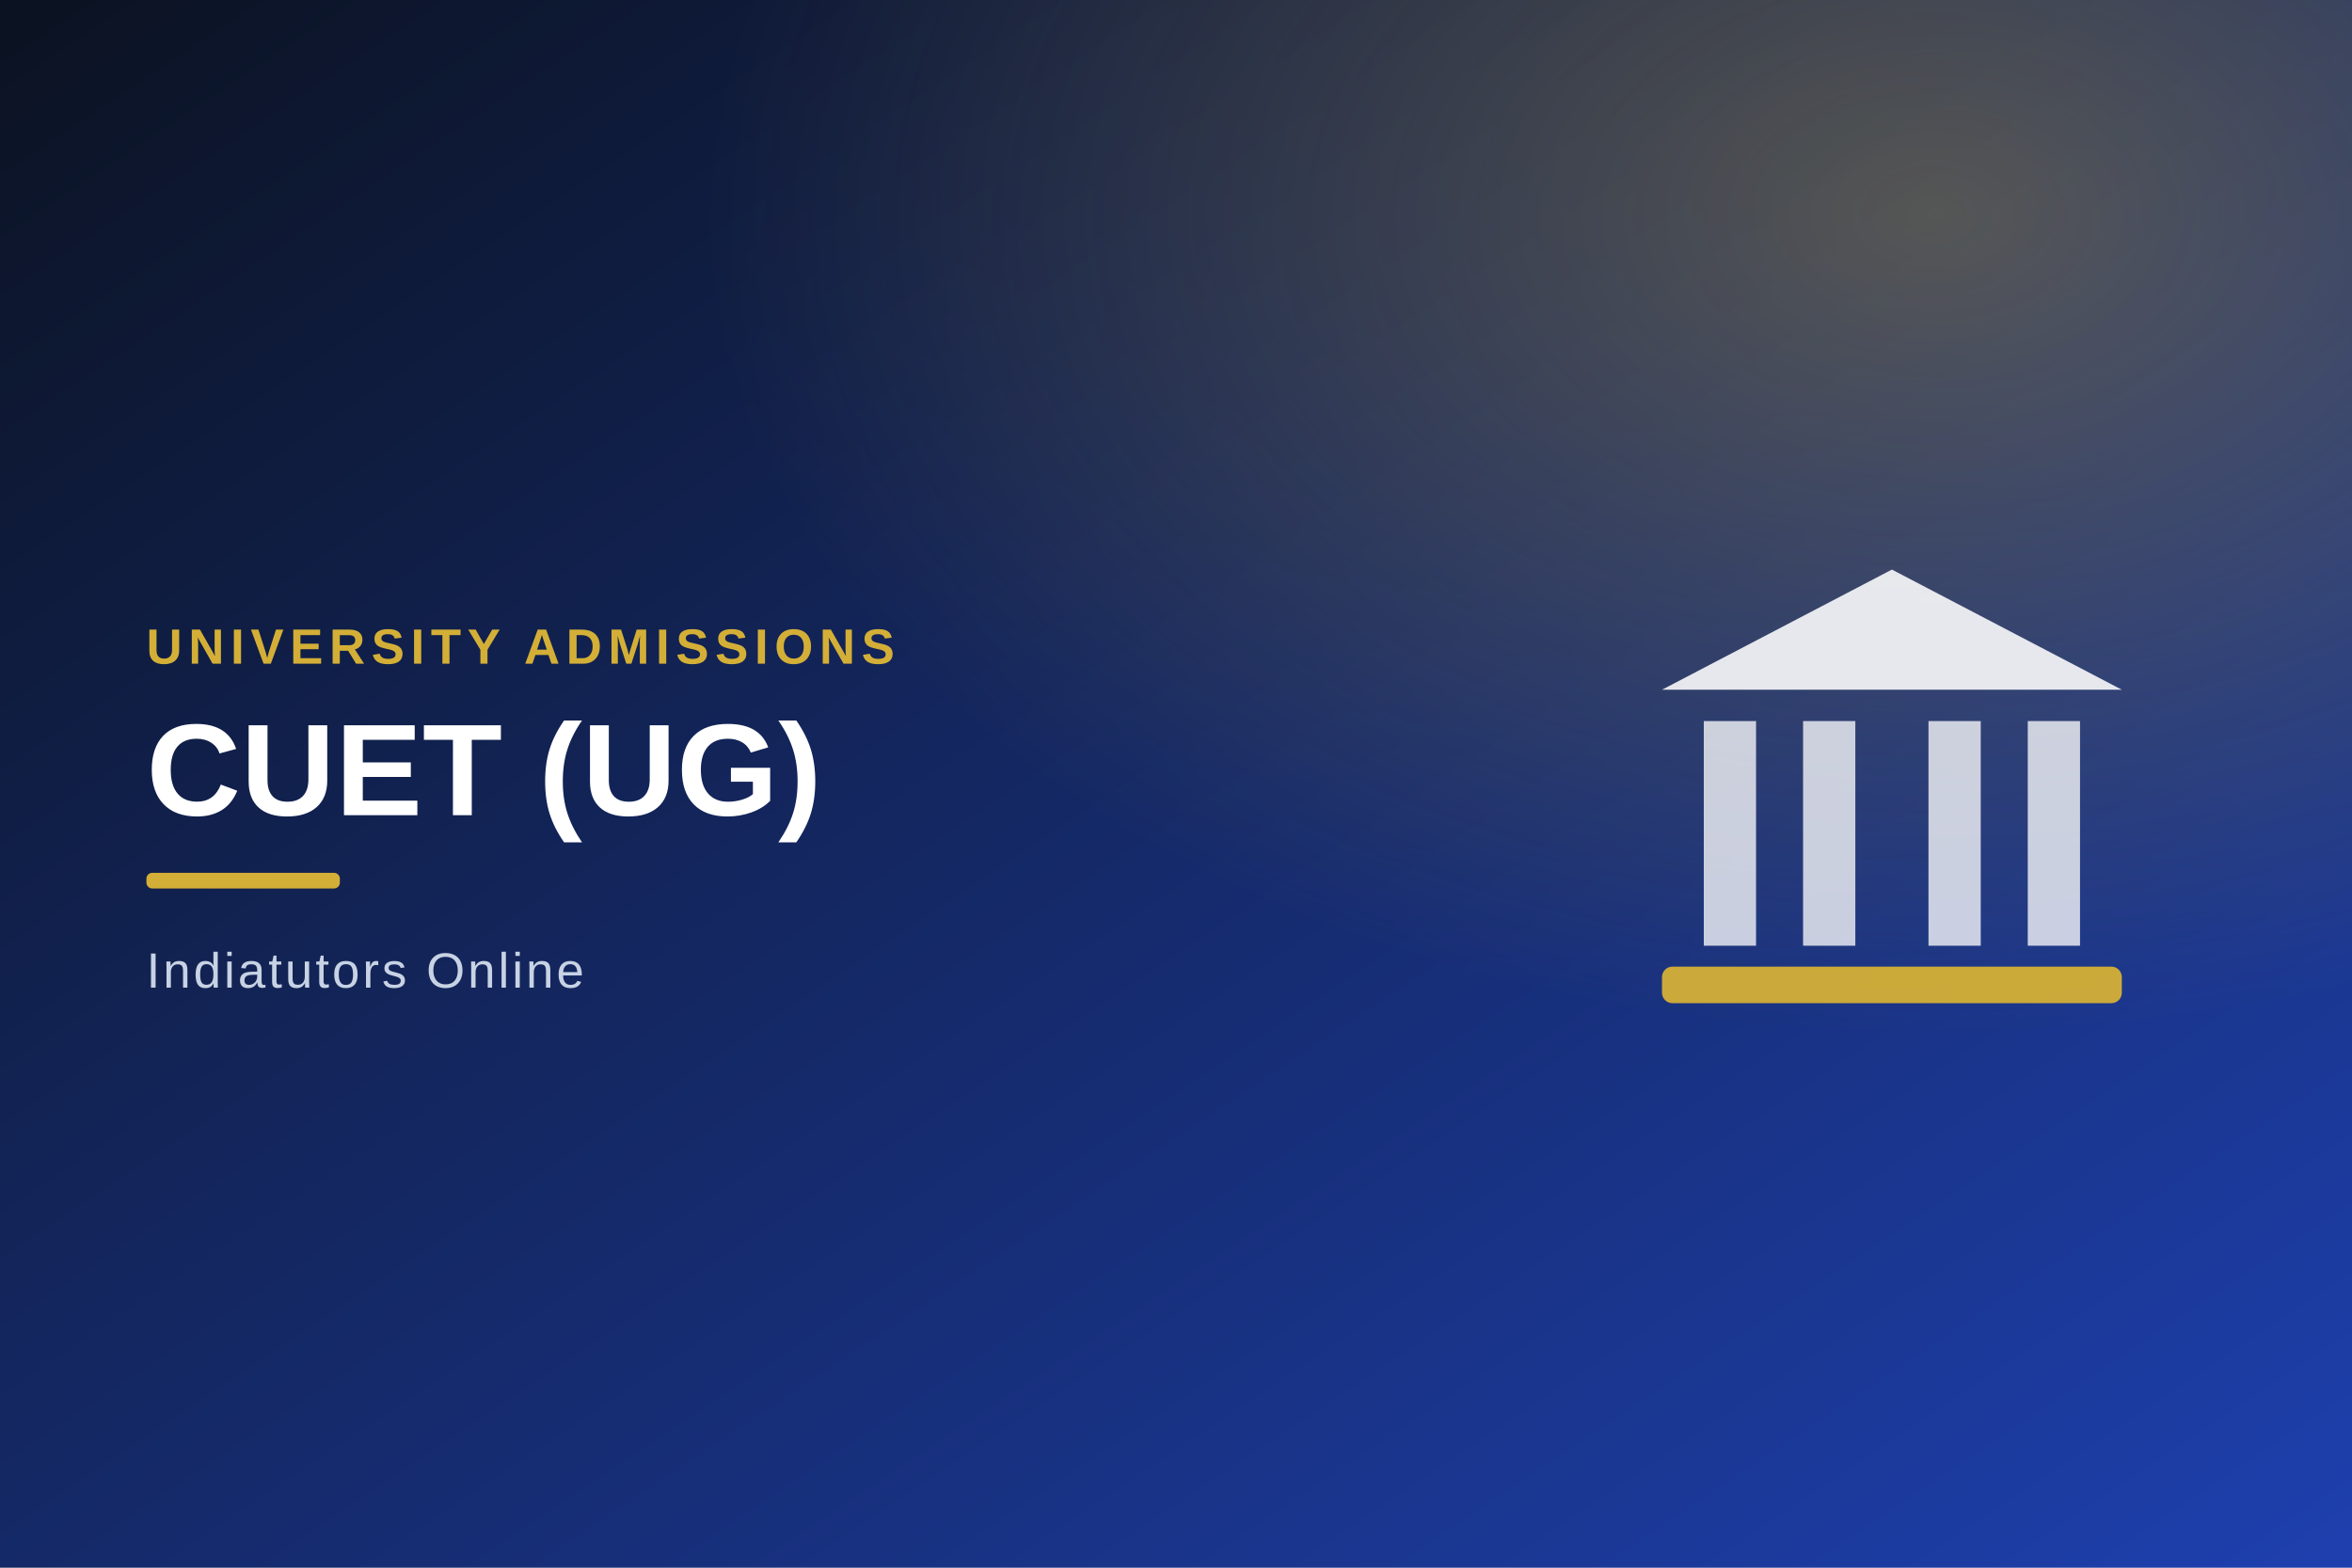
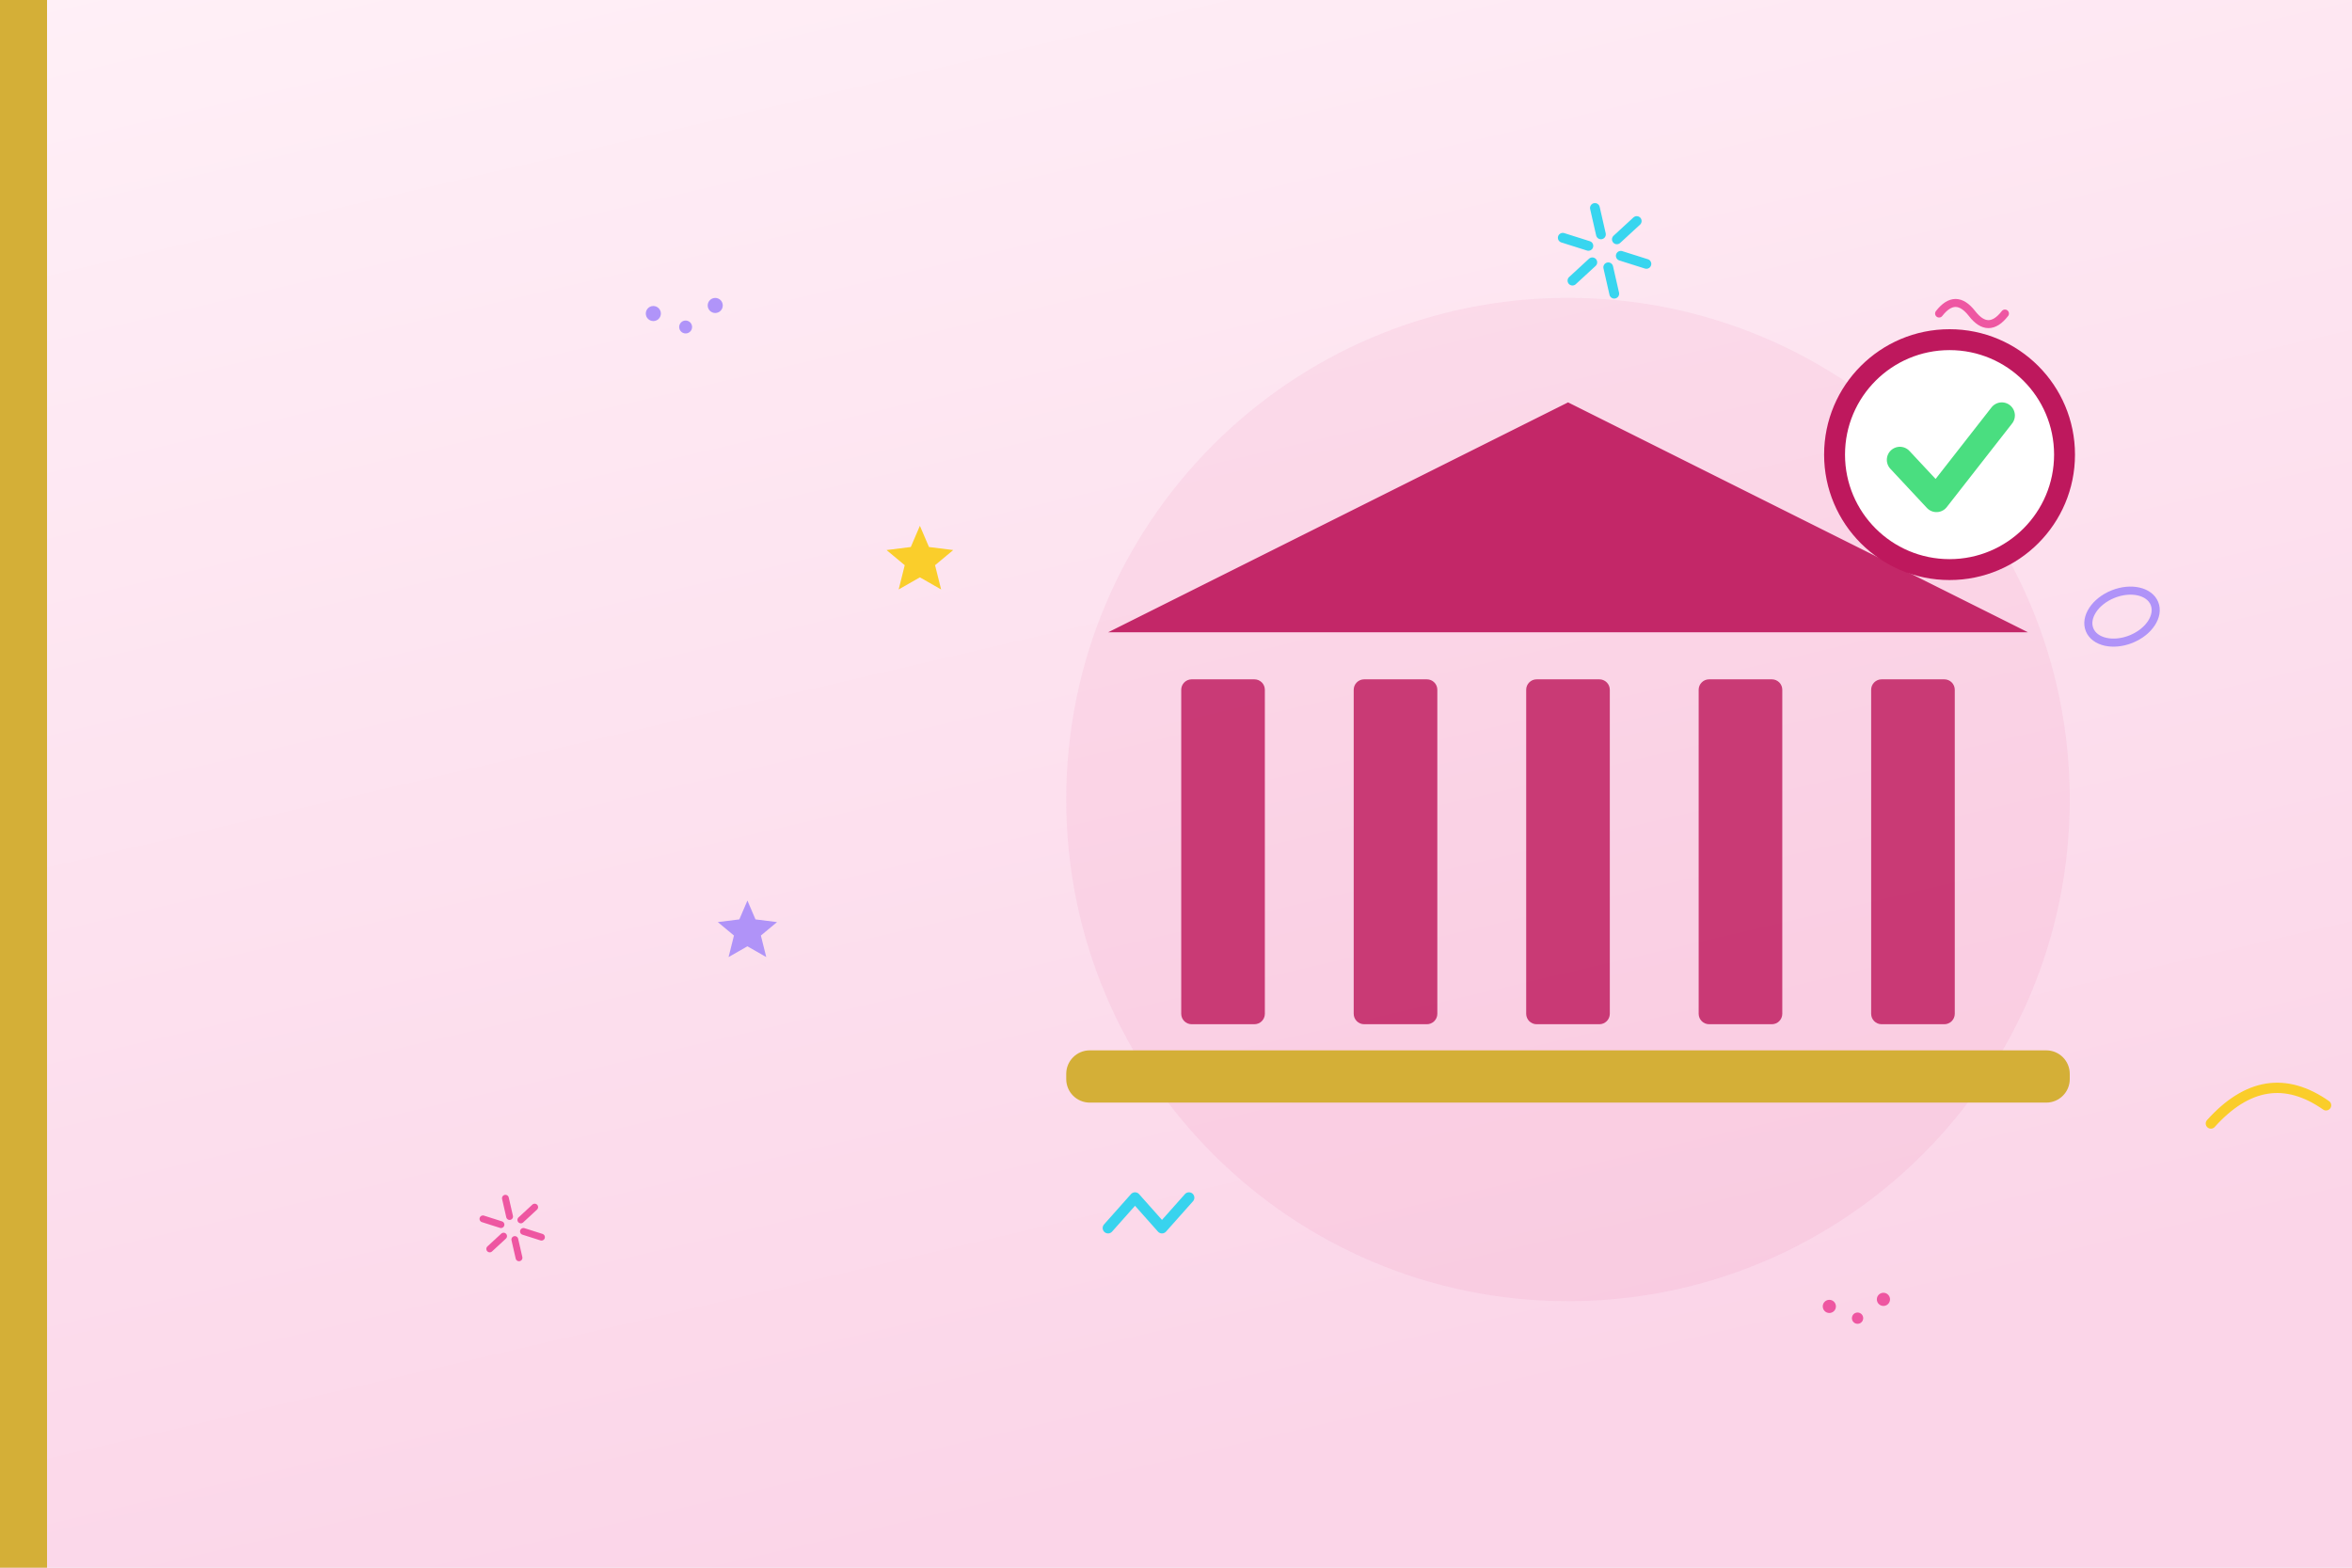
- <svg xmlns="http://www.w3.org/2000/svg" width="1200" height="800" viewBox="0 0 1200 800">
+ <svg xmlns="http://www.w3.org/2000/svg" width="1200" height="800" viewBox="0 0 900 600" preserveAspectRatio="xMidYMid slice">
  <defs>
-     <linearGradient id="bg" x1="0" y1="0" x2="1" y2="1">
-       <stop offset="0%" stop-color="#0B1220" />
-       <stop offset="100%" stop-color="#1E40AF" />
+     <linearGradient id="bg" x1="0" y1="0" x2="0.35" y2="1">
+       <stop offset="0%" stop-color="#FFF0F7" />
+       <stop offset="100%" stop-color="#FBD5E8" />
    </linearGradient>
-     <radialGradient id="glow" cx="82%" cy="14%" r="52%">
-       <stop offset="0%" stop-color="#D4AF37" stop-opacity=".34" />
-       <stop offset="100%" stop-color="#D4AF37" stop-opacity="0" />
-     </radialGradient>
  </defs>
-   <rect width="1200" height="800" fill="url(#bg)" />
-   <rect width="1200" height="800" fill="url(#glow)" />
-   <g transform="translate(805.3,240.0) scale(1.333)" opacity=".95">
-     <polygon points="120,38 208,84 32,84" fill="#fff" opacity=".92" />
-     <rect x="48" y="96" width="20" height="86" fill="#fff" opacity=".8" />
-     <rect x="86" y="96" width="20" height="86" fill="#fff" opacity=".8" />
-     <rect x="134" y="96" width="20" height="86" fill="#fff" opacity=".8" />
-     <rect x="172" y="96" width="20" height="86" fill="#fff" opacity=".8" />
-     <rect x="32" y="190" width="176" height="14" rx="4" fill="#D4AF37" />
+   <rect width="900" height="600" fill="url(#bg)" />
+   <g transform="translate(600 306)">
+     <circle r="192" fill="#DB2777" opacity=".07" />
+     <polygon points="0,-152 176,-64 -176,-64" fill="#BE185D" opacity=".92" />
+     <rect x="-148" y="-46" width="32" height="132" rx="4" fill="#BE185D" opacity=".82" />
+     <rect x="-82" y="-46" width="32" height="132" rx="4" fill="#BE185D" opacity=".82" />
+     <rect x="-16" y="-46" width="32" height="132" rx="4" fill="#BE185D" opacity=".82" />
+     <rect x="50" y="-46" width="32" height="132" rx="4" fill="#BE185D" opacity=".82" />
+     <rect x="116" y="-46" width="32" height="132" rx="4" fill="#BE185D" opacity=".82" />
+     <rect x="-192" y="96" width="384" height="20" rx="9" fill="#D4AF37" />
+     <g transform="translate(146 -132)">
+       <circle r="44" fill="#fff" stroke="#BE185D" stroke-width="8" />
+       <path d="M-19 2 l14 15 l25 -32" fill="none" stroke="#4ADE80" stroke-width="10" stroke-linecap="round" stroke-linejoin="round" />
+     </g>
  </g>
-   <g transform="translate(74.7,338.7)">
-     <text x="0" y="0" font-family="Segoe UI,Arial,sans-serif" font-size="25.3" fill="#D4AF37" letter-spacing="3.20" font-weight="600">UNIVERSITY ADMISSIONS</text>
-     <text x="0" y="77.3" font-family="Segoe UI,Arial,sans-serif" font-size="66.7" fill="#ffffff" font-weight="700">CUET (UG)</text>
-     <rect x="0" y="106.7" width="98.7" height="8.0" rx="3" fill="#D4AF37" />
-     <text x="0" y="165.3" font-family="Segoe UI,Arial,sans-serif" font-size="25.3" fill="#c7d2e4" letter-spacing="1.47">Indiatutors Online</text>
+   <g>
+     <g opacity="0.9">
+       <line x1="200.3" y1="471.3" x2="207.2" y2="473.5" stroke="#EC4899" stroke-width="2.61" stroke-linecap="round" />
+       <line x1="197.0" y1="474.4" x2="198.6" y2="481.4" stroke="#EC4899" stroke-width="2.61" stroke-linecap="round" />
+       <line x1="192.7" y1="473.1" x2="187.4" y2="478.0" stroke="#EC4899" stroke-width="2.61" stroke-linecap="round" />
+       <line x1="191.7" y1="468.7" x2="184.8" y2="466.5" stroke="#EC4899" stroke-width="2.61" stroke-linecap="round" />
+       <line x1="195.0" y1="465.6" x2="193.4" y2="458.6" stroke="#EC4899" stroke-width="2.61" stroke-linecap="round" />
+       <line x1="199.3" y1="466.9" x2="204.6" y2="462.0" stroke="#EC4899" stroke-width="2.61" stroke-linecap="round" />
+     </g>
+     <g opacity="0.9">
+       <circle cx="250" cy="120" r="2.884" fill="#A78BFA" />
+       <circle cx="262.36" cy="125.15" r="2.472" fill="#A78BFA" />
+       <circle cx="273.69" cy="116.91" r="2.884" fill="#A78BFA" />
+     </g>
+     <path d="M352 201.24 l 3.48 8.12 l 9.28 1.16 l -6.96 5.8 l 2.32 9.28 l -8.12 -4.64 l -8.12 4.64 l 2.32 -9.28 l -6.96 -5.8 l 9.28 -1.16 z" fill="#FACC15" opacity="0.9" />
+     <path d="M424 470 l 10.32 -11.61 l 10.32 11.61 l 10.32 -11.61" fill="none" stroke="#22D3EE" stroke-width="4.128" stroke-linecap="round" stroke-linejoin="round" opacity="0.9" />
+     <path d="M742 120 q 6.3 -8.1 12.6 0 t 12.6 0" fill="none" stroke="#EC4899" stroke-width="3.06" stroke-linecap="round" opacity="0.9" />
+     <ellipse cx="812" cy="236" rx="13.39" ry="9.27" fill="none" stroke="#A78BFA" stroke-width="3.09" transform="rotate(-22 812 236)" opacity="0.9" />
+     <path d="M846 430 q 20.88 -23.2 44.08 -6.96" fill="none" stroke="#FACC15" stroke-width="3.944" stroke-linecap="round" opacity="0.9" />
+     <g opacity="0.9">
+       <line x1="620.2" y1="97.9" x2="630.0" y2="101.0" stroke="#22D3EE" stroke-width="3.741" stroke-linecap="round" />
+       <line x1="615.4" y1="102.3" x2="617.7" y2="112.4" stroke="#22D3EE" stroke-width="3.741" stroke-linecap="round" />
+       <line x1="609.3" y1="100.4" x2="601.7" y2="107.4" stroke="#22D3EE" stroke-width="3.741" stroke-linecap="round" />
+       <line x1="607.8" y1="94.1" x2="598.0" y2="91.0" stroke="#22D3EE" stroke-width="3.741" stroke-linecap="round" />
+       <line x1="612.6" y1="89.7" x2="610.3" y2="79.6" stroke="#22D3EE" stroke-width="3.741" stroke-linecap="round" />
+       <line x1="618.7" y1="91.6" x2="626.3" y2="84.6" stroke="#22D3EE" stroke-width="3.741" stroke-linecap="round" />
+     </g>
+     <g opacity="0.9">
+       <circle cx="700" cy="500" r="2.52" fill="#EC4899" />
+       <circle cx="710.8" cy="504.5" r="2.16" fill="#EC4899" />
+       <circle cx="720.7" cy="497.3" r="2.52" fill="#EC4899" />
+     </g>
+     <path d="M286 344.67 l 3.09 7.21 l 8.24 1.03 l -6.18 5.15 l 2.06 8.24 l -7.21 -4.12 l -7.21 4.12 l 2.06 -8.24 l -6.18 -5.15 l 8.24 -1.03 z" fill="#A78BFA" opacity="0.9" />
  </g>
+   <rect x="0" y="0" width="18" height="600" fill="#D4AF37" />
</svg>
